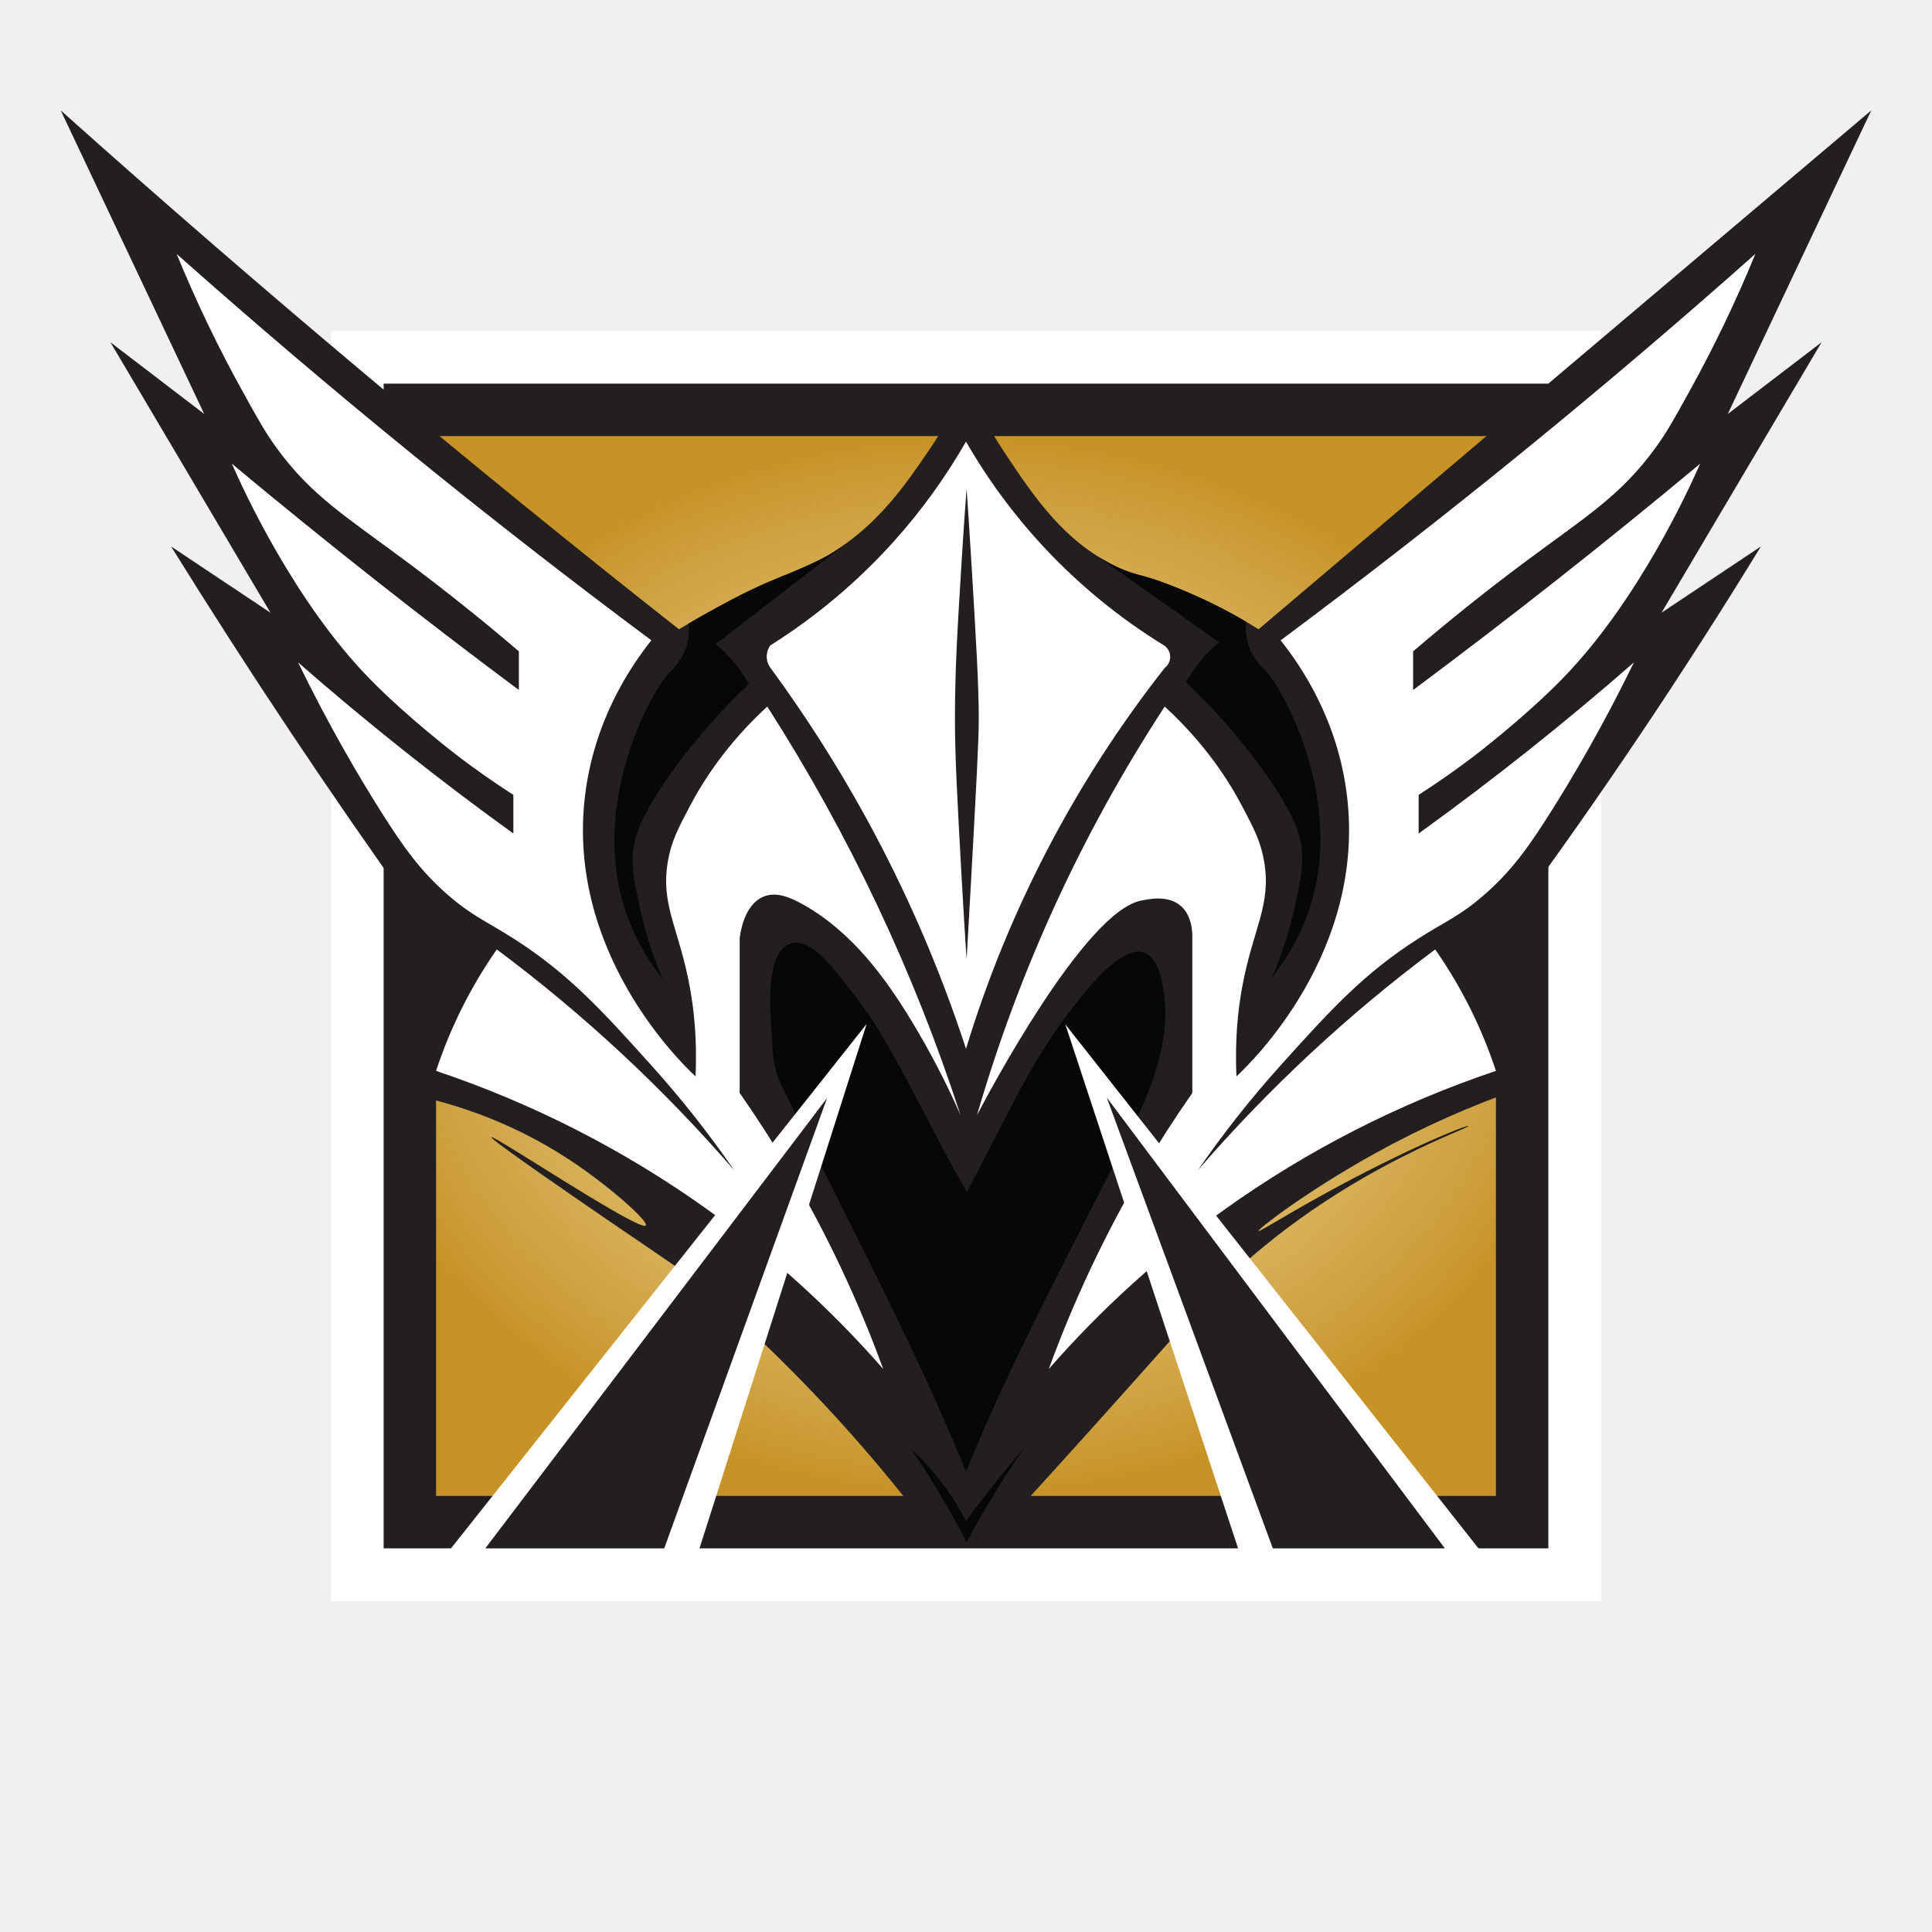
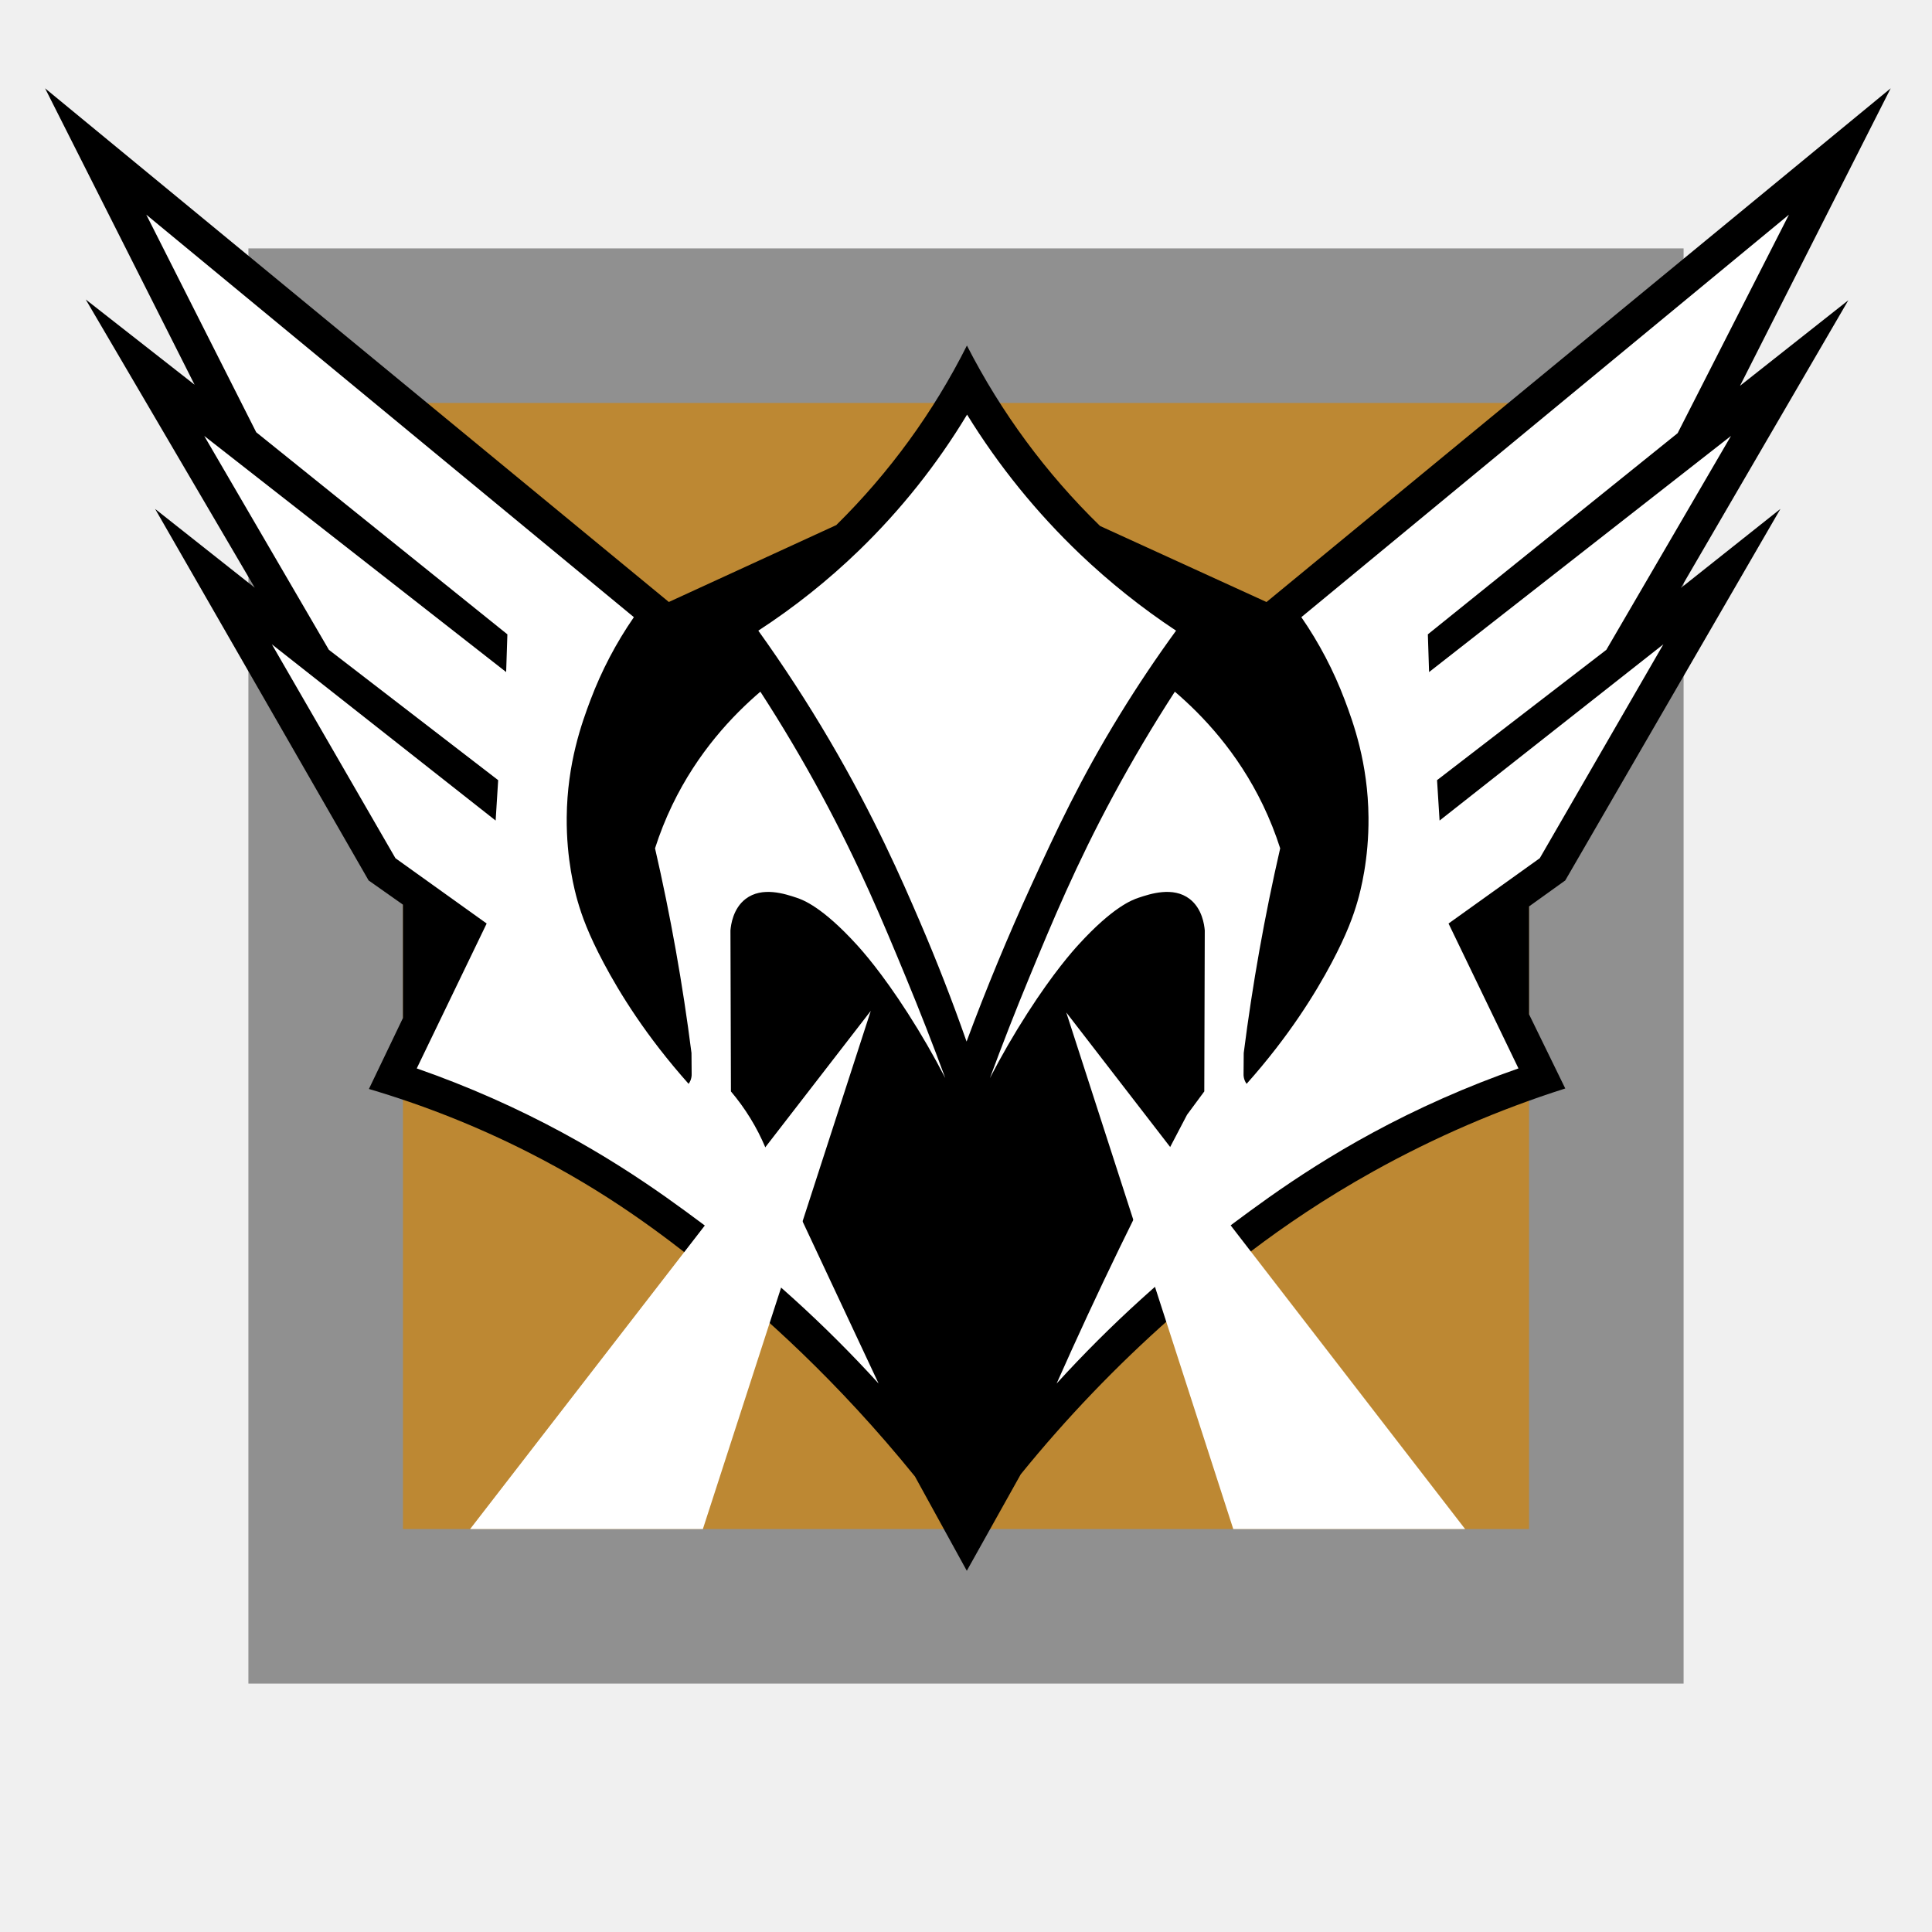
<svg xmlns="http://www.w3.org/2000/svg" viewBox="0 0 350 350" style="enable-background:new 0 0 350 350" xml:space="preserve">
  <switch>
    <g>
-       <path style="fill:#fff" d="M59.962 59.962h230.075v230.075H59.962z" />
-       <path style="fill:#231f20" d="M69.5 69.5h211v211h-211z" />
-       <path style="fill:#c79326" d="M79 79h192v192H79z" />
-       <radialGradient id="valkyrie-a" cx="175" cy="175" r="96" gradientTransform="matrix(0 -1 1.2 0 -35 350)" gradientUnits="userSpaceOnUse">
-         <stop offset="0" style="stop-color:#ffde50" />
-         <stop offset="1" style="stop-color:#fff;stop-opacity:0" />
-       </radialGradient>
-       <path style="fill:url(#valkyrie-a)" d="M79 79h192v192H79z" />
-       <g>
-         <path style="fill:#231f20" d="M175.016 69.547A96.065 96.065 0 0 0 182 82c5.221 7.863 10.964 16.55 21 21 3.296 1.461 3.227.775 9 3a93.282 93.282 0 0 1 16 8 74690.297 74690.297 0 0 1 111-94l-26 55 17-13-29 49 18-12a953.058 953.058 0 0 1-45 67l2 31a168.48 168.48 0 0 0-27 12c-12.102 6.705-21.196 13.694-21 14 .182.283 8.315-5.162 22-12 9.845-4.919 15.892-7.226 16-7 .222.464-25.862 9.002-47 31-.946.984-.379.432-8 9a3382.593 3382.593 0 0 1-27 30h-18a283.435 283.435 0 0 0-28-31 282.418 282.418 0 0 0-13.89-12.414C102.793 216.094 88.762 206.361 89 206c.327-.496 27.056 17.328 28 16 .512-.721-6.542-7.117-14-12-11.367-7.442-22.435-10.561-30-12l2-33a1208.205 1208.205 0 0 1-44-66l18 12-29-49 17 13-26-55a2340.437 2340.437 0 0 0 112 94 180.032 180.032 0 0 1 7-4c12.511-6.78 14.861-6.117 21-10 8.258-5.223 13.002-12.172 17-18a81.237 81.237 0 0 0 7.016-12.453z" />
-         <path style="fill:#fff" d="M32 46a1278.086 1278.086 0 0 0 86 70c-3.843 4.834-10.329 14.481-12 28-3.513 28.423 17.4 48.575 20 51 .335-6.985-.359-12.451-1-16-1.944-10.77-5.39-14.963-4-23 .621-3.59 1.859-5.939 4-10 2.387-4.528 6.612-11.206 14-18a321.142 321.142 0 0 1 35 74 147.066 147.066 0 0 0-8.875-17.063c-4.668-7.693-10.696-16.017-19.5-21-2.546-1.441-5.038-2.44-7.313-1.5-3.588 1.484-4.231 6.802-4.313 7.563v28a216.54 216.54 0 0 1 9 14 217.878 217.878 0 0 1 17 36 186.412 186.412 0 0 0-32-29 186.755 186.755 0 0 0-49-25 84.733 84.733 0 0 1 11-22 271.286 271.286 0 0 1 43 40 187.332 187.332 0 0 0-15-19c-8.812-9.784-14.961-16.611-25-23-4.988-3.174-7.53-4.073-12-8-4.798-4.215-7.868-8.451-12-15-4.141-6.563-9.447-15.603-15-27a531.508 531.508 0 0 0 39 31v-7a154.472 154.472 0 0 1-10-7s-9.056-6.887-16-14c-13.73-14.064-22.897-34.242-25-39a1199.405 1199.405 0 0 0 52 41v-7a385.387 385.387 0 0 0-20-16c-11.302-8.433-17.571-12.119-24-21-1.973-2.725-3.315-5.15-6-10A235.92 235.92 0 0 1 32 46zM318 46a1278.086 1278.086 0 0 1-86 70c3.843 4.834 10.329 14.481 12 28 3.513 28.423-17.4 48.575-20 51-.335-6.985.359-12.451 1-16 1.944-10.77 5.39-14.963 4-23-.621-3.59-1.859-5.939-4-10-2.387-4.528-6.612-11.206-14-18a275.471 275.471 0 0 0-34 74c2.121-4.042 19.459-36.724 29.667-38.833 1.585-.327 4.934-1.019 7.208.917 2.103 1.79 2.153 4.861 2.125 5.917v28a216.54 216.54 0 0 0-9 14 217.878 217.878 0 0 0-17 36 186.412 186.412 0 0 1 32-29 186.755 186.755 0 0 1 49-25 84.733 84.733 0 0 0-11-22 271.286 271.286 0 0 0-43 40 187.332 187.332 0 0 1 15-19c8.812-9.784 14.961-16.611 25-23 4.988-3.174 7.53-4.073 12-8 4.798-4.215 7.868-8.451 12-15 4.141-6.563 9.447-15.603 15-27a531.508 531.508 0 0 1-39 31v-7a154.472 154.472 0 0 0 10-7s9.056-6.887 16-14c13.73-14.064 22.897-34.242 25-39a1199.405 1199.405 0 0 1-52 41v-7a385.387 385.387 0 0 1 20-16c11.302-8.433 17.571-12.119 24-21 1.973-2.725 3.315-5.15 6-10A235.857 235.857 0 0 0 318 46zM139.469 120.844a3.484 3.484 0 0 1-.573-1.927 3.49 3.49 0 0 1 .65-1.993A105.818 105.818 0 0 0 162 98a105.579 105.579 0 0 0 13-18 104.396 104.396 0 0 0 14 19 104.521 104.521 0 0 0 22 18c.1.075 1 .775 1 2 0 .125-.02 1.265-1 2a211.09 211.09 0 0 0-36 69 244.987 244.987 0 0 0-18.286-42.176 244.728 244.728 0 0 0-17.245-26.98z" />
-         <path style="fill:#050708" d="M120.083 177.417c-4.837-6.179-6.785-11.859-7.667-15.5-4.457-18.406 5.683-37.004 9.083-40.333.374-.366 2.005-1.858 2.82-4.337.573-1.743.526-3.315.424-4.282 7.873-4.577 12.427-6.732 15.198-7.837.006-.003 1.118-.446 2.635-1.082 5.611-2.353 7.419-3.421 8.07-3.816a34.46 34.46 0 0 0 3.049-2.083l-24.029 18.52a25.853 25.853 0 0 1 4.417 4.75 25.534 25.534 0 0 1 1.583 2.5 112.198 112.198 0 0 0-13.167 14.833c-6.942 9.389-7.638 13.456-7.819 15.593-.268 3.15.28 5.673 1.236 10.074a70.97 70.97 0 0 0 4.167 13zM230.431 177.095c4.837-6.179 6.785-11.859 7.667-15.5 4.457-18.406-5.683-37.004-9.083-40.333-.373-.365-1.999-1.858-2.82-4.337-.578-1.746-.537-3.32-.439-4.288a99.062 99.062 0 0 0-6.771-3.614s-4.804-2.329-9.353-3.892c-.778-.267-1.509-.487-1.509-.487-.71-.213-1.131-.317-1.538-.427a26.793 26.793 0 0 1-3.584-1.217 24.892 24.892 0 0 1-2.042-.992 33.162 33.162 0 0 1-2.409-1.409l22.3 15.747a25.853 25.853 0 0 0-4.417 4.75 25.534 25.534 0 0 0-1.583 2.5 112.198 112.198 0 0 1 13.167 14.833c6.942 9.389 7.638 13.456 7.819 15.593.268 3.151-.28 5.673-1.236 10.074a71.013 71.013 0 0 1-4.169 12.999zM143.25 170.917c-5.027 1.602-3.582 13.941-3.37 17.702.174 3.099.366 5.332 1.734 8.123a2412.41 2412.41 0 0 0 7.268 14.69c9.099 18.235 18.432 36.25 26.118 55.152 8.405-20.571 18.977-40.046 28.939-59.878 4.554-9.067 9.061-19.339 6.349-29.706-3.053-11.669-13.281 2.038-16.698 6.496-7.476 9.753-12.573 21.676-18.424 32.421-5.409-9.261-9.899-19.052-15.355-28.266-2.072-3.499-4.518-6.85-7.089-9.998-1.831-2.244-5.923-7.867-9.472-6.736z" />
-         <path style="fill:#050708" d="M165.125 262.563a165.305 165.305 0 0 1 10 16.813 171.829 171.829 0 0 1 10.501-17.188 206.173 206.173 0 0 0-10.625 13.375 46.917 46.917 0 0 0-9.876-13z" />
-         <path style="fill:#231f20" d="M175.109 173.797c-.248-3.725-.586-9.044-.938-15.44-.776-14.145-1.164-21.218-1.172-27.919-.01-8.996.427-16.083 1.255-29.534.316-5.124.625-9.393.854-12.398.206 2.97.497 7.291.813 12.507.933 15.416 1.4 23.123 1.391 29.426-.005 3.808-.453 11.969-1.349 28.29a3889.87 3889.87 0 0 1-.854 15.068z" />
-       </g>
-       <g>
-         <path style="fill:#fff" d="m157 185.5-78.333 98.833H125.5z" />
-         <path style="fill:#231f20" d="M149.833 198.917 87.917 280.5h32.416z" />
-       </g>
-       <g>
-         <path style="fill:#fff" d="m193 185.583 32.333 98.083h45L193 185.583z" />
-         <path style="fill:#231f20" d="m200.5 198.833 30.083 81.667h31.167z" />
-       </g>
+       <path style="opacity:.4" d="M45 45h260v260H45z" />
+       <path style="fill:#bd8833" d="M73 73h204v204H73z" />
+       <path d="M66.833 197.278a170.186 170.186 0 0 1 28.722 11.389c14.787 7.482 24.708 15.224 31.889 20.889 10.567 8.337 24.332 20.657 38.306 37.917l9.396 17.09 9.771-17.479a237.49 237.49 0 0 1 27.25-28.417c7.294-6.438 18.978-16.633 36.583-26.438a189.634 189.634 0 0 1 34.812-15.042L277 183.749v-19.542l6.562-4.708 38.979-67.306-18.041 14.328 30.347-52.132-19.625 15.5L342.514 16l-113.076 93.062-30.146-13.771a125.118 125.118 0 0 1-24.125-32.694A123.56 123.56 0 0 1 151.5 95.124l-30.333 13.931L8.167 16 35.25 69.694 15.528 54.25l30.625 52.222-18.055-14.28 38.68 67.308L73 163.889v20.528l-6.167 12.861z" />
+       <path style="fill:#fff" d="m26.5 38.889 88.333 72.917a69.74 69.74 0 0 0-7.861 15c-1.536 4.076-4.221 11.399-4.306 21.278-.066 7.65 1.458 13.345 1.958 15.097.765 2.681 1.969 6.057 4.75 11.292 2.891 5.44 7.666 13.225 15.375 21.875.105-.144.217-.324.312-.542a2.947 2.947 0 0 0 .239-1.313l-.03-3.729a380.054 380.054 0 0 0-6.604-37.083 60.683 60.683 0 0 1 3.111-7.819c4.625-9.618 10.975-16.287 15.972-20.556a272.944 272.944 0 0 1 11.164 18.845c6.713 12.454 10.999 22.745 15.225 32.967a504.3 504.3 0 0 1 7.111 18.188 143.513 143.513 0 0 0-6.806-11.778c-4.763-7.409-8.186-11.235-9.278-12.431-6.183-6.77-9.65-8.063-10.833-8.458-2.105-.702-6.263-2.09-9.259.209-2.278 1.748-2.659 4.687-2.745 5.708l.087 29.166a39.264 39.264 0 0 1 6.24 10.156l6.677 13.26 13.833 29.5a225.743 225.743 0 0 0-32.042-29.042c-7.385-5.499-19.724-14.574-37.903-22.625a180.185 180.185 0 0 0-13.722-5.417l12.667-26.25-16.528-11.833-22.389-38.75 40.542 31.931.458-7.319-30.667-23.611L37 78.972l54.694 42.778.222-6.833-45.5-36.611L26.5 38.889zm297.583 0-88.333 72.917a69.74 69.74 0 0 1 7.861 15c1.536 4.076 4.221 11.399 4.306 21.278.066 7.65-1.458 13.345-1.958 15.097-.765 2.681-1.969 6.057-4.75 11.292-2.891 5.44-7.666 13.225-15.375 21.875a2.854 2.854 0 0 1-.312-.542 2.947 2.947 0 0 1-.239-1.313l.03-3.729a380.054 380.054 0 0 1 6.604-37.083 60.683 60.683 0 0 0-3.111-7.819c-4.625-9.618-10.975-16.287-15.972-20.556a272.944 272.944 0 0 0-11.164 18.845c-6.713 12.454-10.999 22.745-15.225 32.967a504.3 504.3 0 0 0-7.111 18.188 143.513 143.513 0 0 1 6.806-11.778c4.763-7.409 8.186-11.235 9.278-12.431 6.183-6.77 9.65-8.063 10.833-8.458 2.105-.702 6.263-2.09 9.259.209 2.278 1.748 2.659 4.687 2.745 5.708l-.087 29.166-3.125 4.229a785.902 785.902 0 0 0-23.625 48.687 225.743 225.743 0 0 1 32.042-29.042c7.385-5.499 19.724-14.574 37.903-22.625a180.185 180.185 0 0 1 13.722-5.417l-12.667-26.25 16.528-11.833 22.389-38.75-40.542 31.931-.458-7.319 30.667-23.611 22.583-38.75-54.694 42.778-.222-6.833 45.25-36.444 20.164-39.584zM175.194 75.111a121.795 121.795 0 0 1-19.583 24.611 121.59 121.59 0 0 1-18.236 14.528A259.352 259.352 0 0 1 150.222 134c8.21 13.972 13.19 25.448 16.389 32.889a338.099 338.099 0 0 1 8.493 21.799 416.368 416.368 0 0 1 11.8-28.479c4.397-9.586 8.799-19.103 16.04-30.875a231.954 231.954 0 0 1 10.11-15.083 126.46 126.46 0 0 1-17.388-13.861 126.954 126.954 0 0 1-20.472-25.279z" />
+       <path style="fill:#fff" d="m85.167 277 72.583-93.875L127.333 277zm108-93.583L223.417 277h42z" />
    </g>
  </switch>
</svg>
